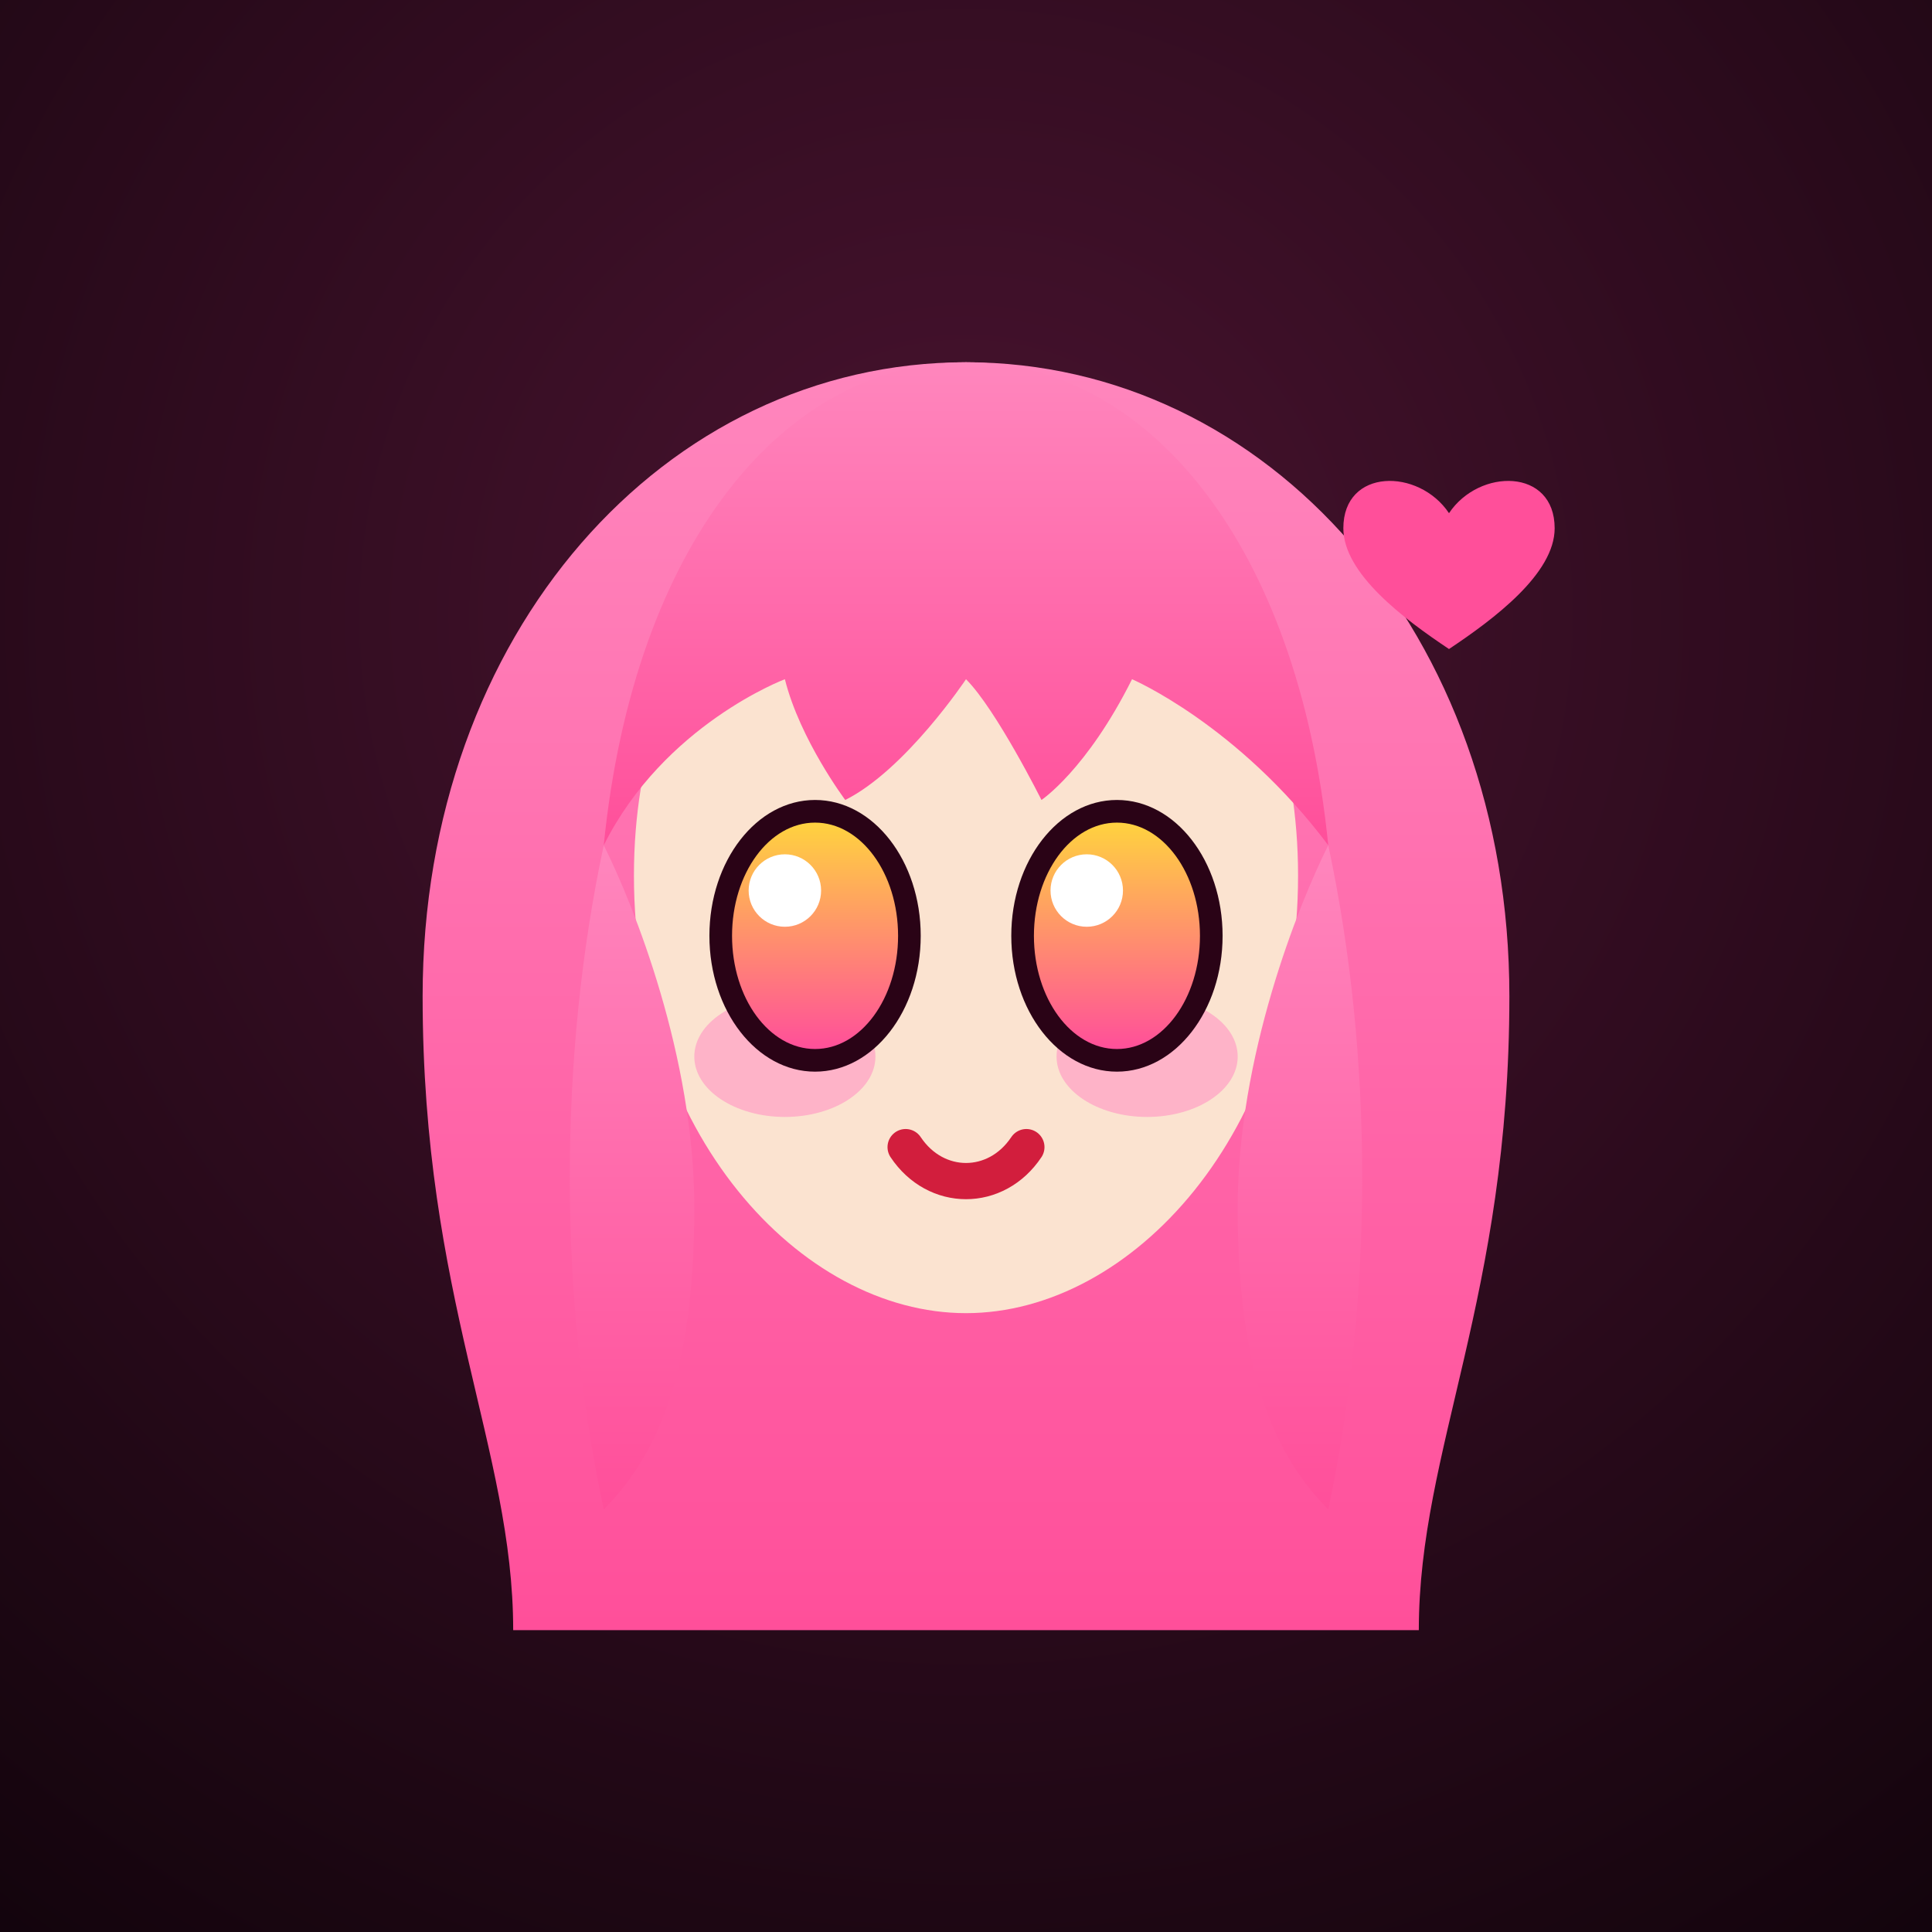
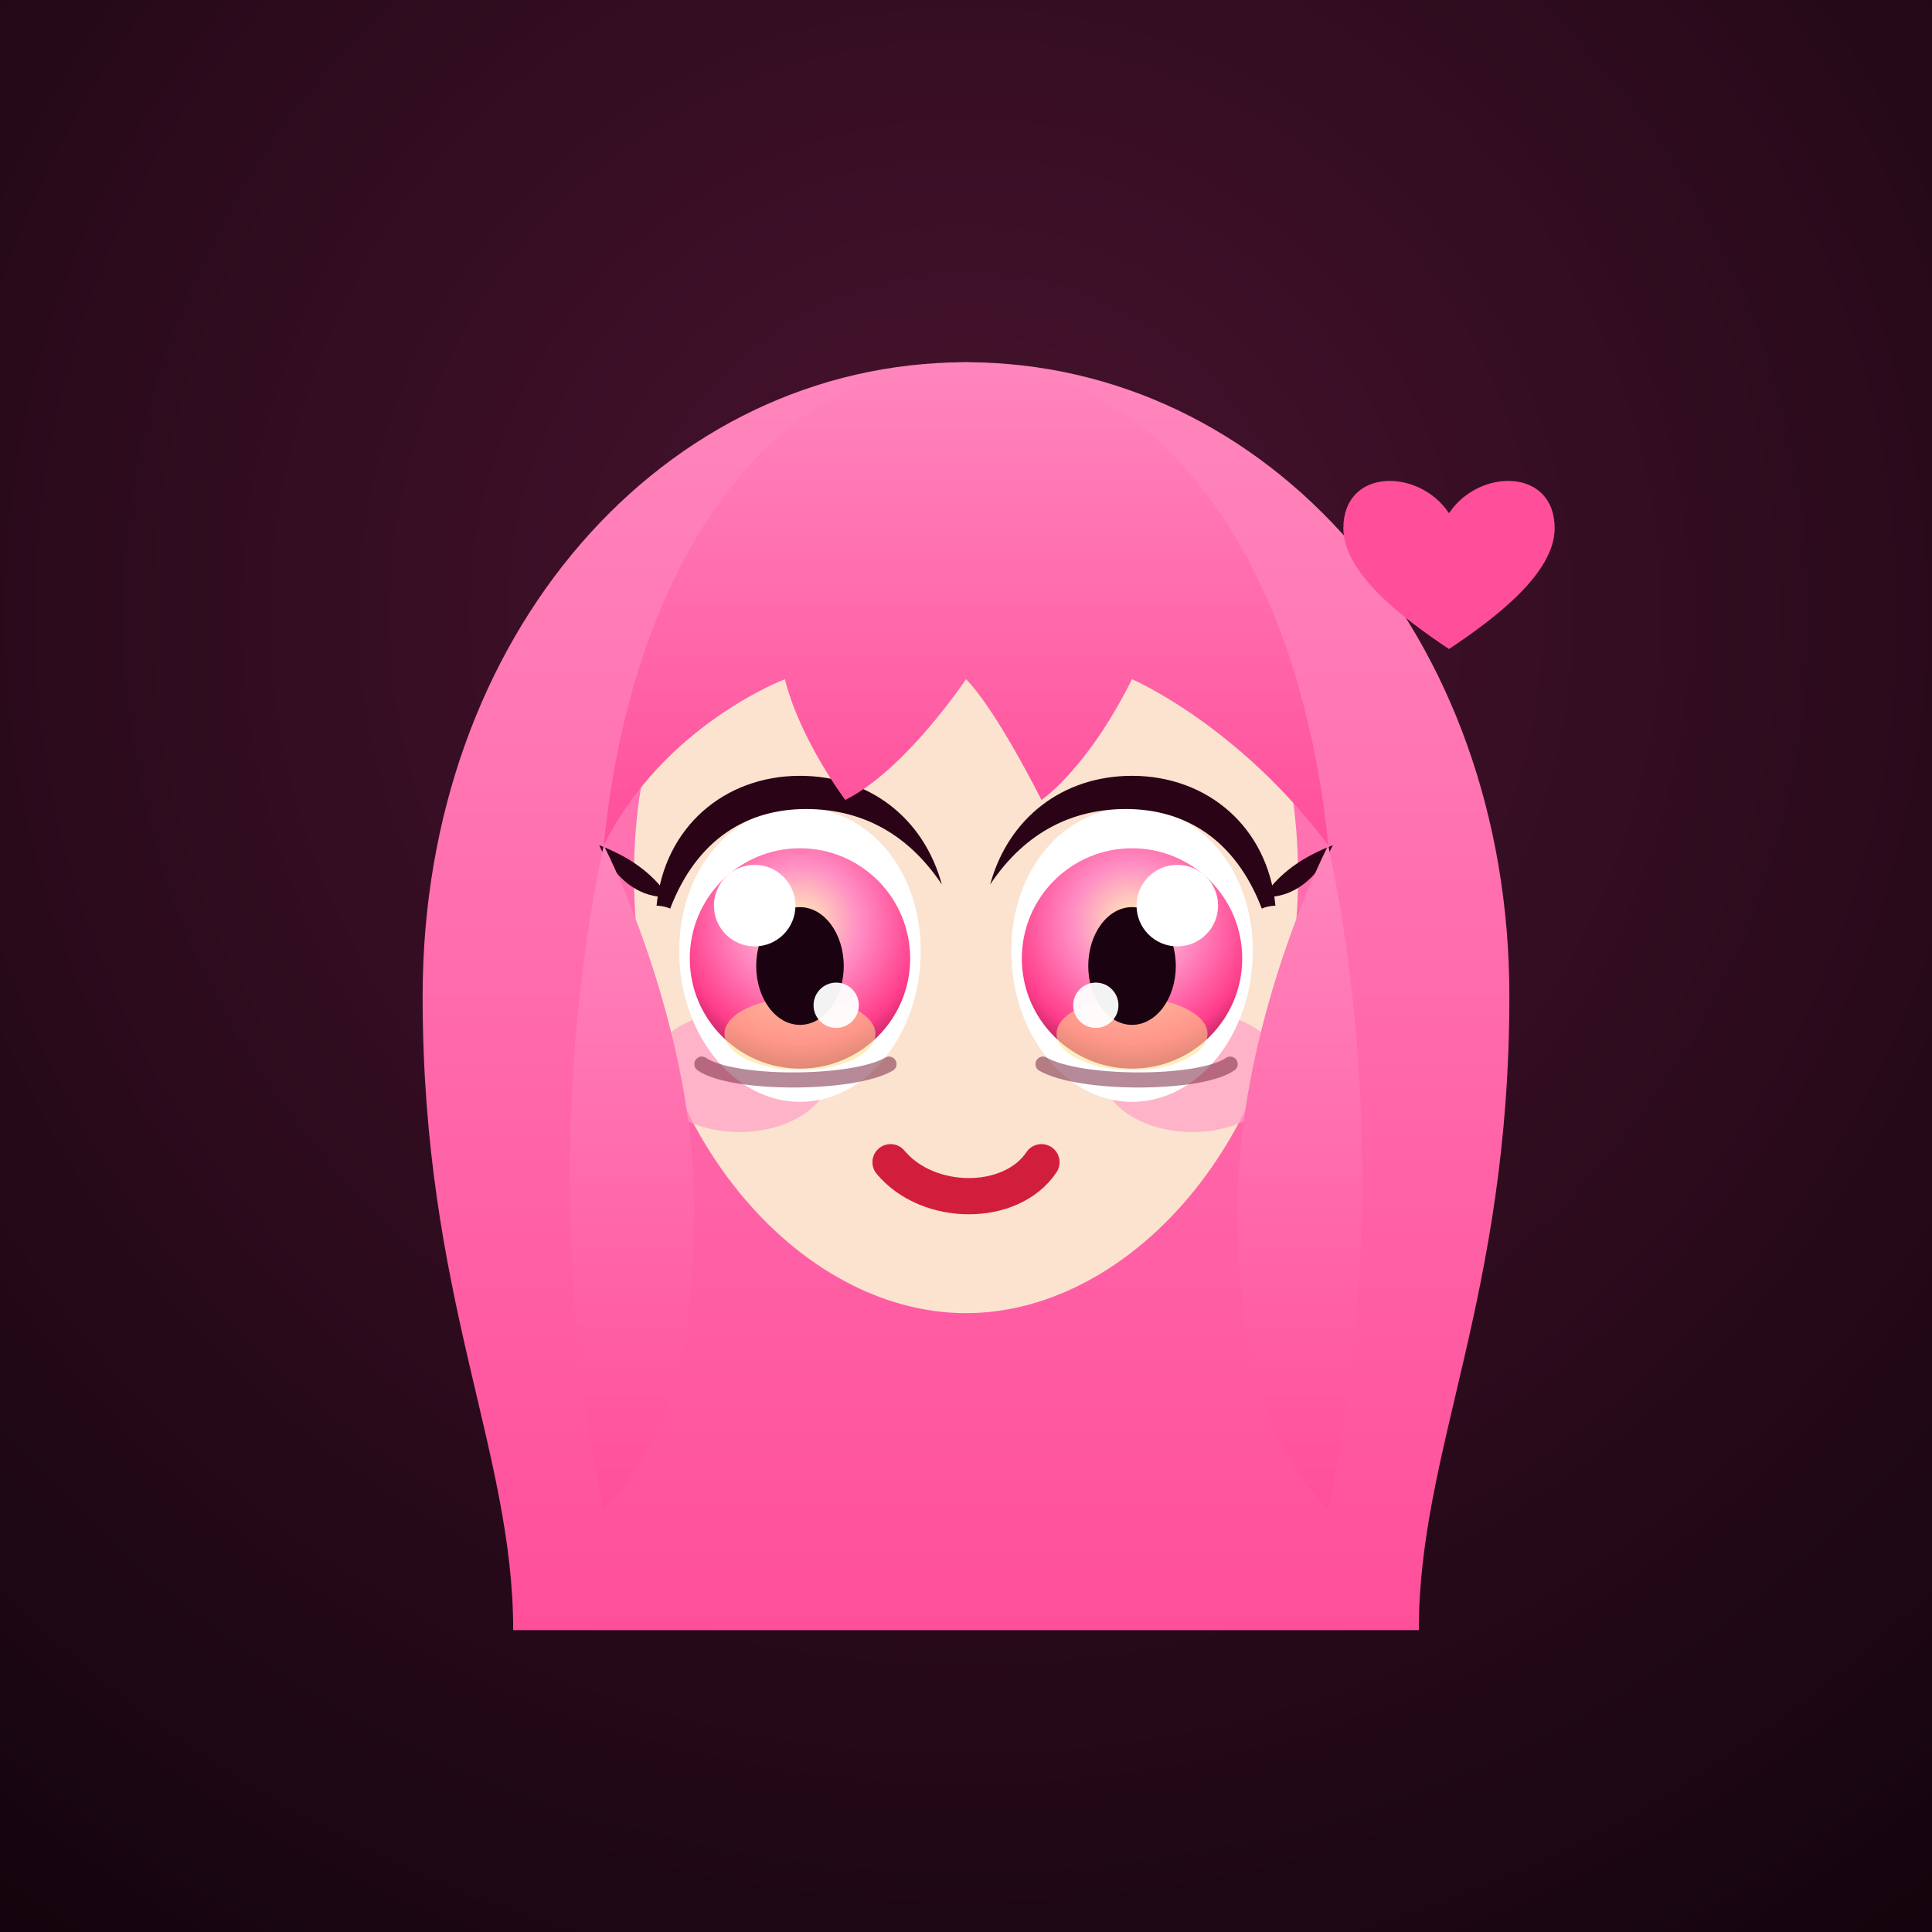
<svg xmlns="http://www.w3.org/2000/svg" viewBox="0 0 128 128" width="128" height="128">
  <defs>
    <radialGradient id="bg" cx="50%" cy="32%" r="85%">
      <stop offset="0" stop-color="#4a1330" />
      <stop offset="1" stop-color="#12040c" />
    </radialGradient>
    <linearGradient id="hair" x1="0" y1="0" x2="0" y2="1">
      <stop offset="0" stop-color="#ff86bd" />
      <stop offset="1" stop-color="#ff4f9a" />
    </linearGradient>
-     <linearGradient id="eye" x1="0" y1="0" x2="0" y2="1">
-       <stop offset="0" stop-color="#ffd23f" />
-       <stop offset="1" stop-color="#ff4f9a" />
-     </linearGradient>
+     <radialGradient id="iris" cx="50%" cy="34%" r="70%">
+       <stop offset="0" stop-color="#fff3b8" />
+       <stop offset="0.38" stop-color="#ff8fc4" />
+       <stop offset="0.78" stop-color="#ff3d8b" />
+       <stop offset="1" stop-color="#a3164f" />
+     </radialGradient>
  </defs>
  <rect width="128" height="128" fill="url(#bg)" />
  <path d="M28 66c0-24 16-42 36-42s36 18 36 42c0 20-6 30-6 42H34c0-12-6-22-6-42z" fill="url(#hair)" />
  <path d="M42 58c0-16 10-27 22-27s22 11 22 27c0 17-11 29-22 29S42 75 42 58z" fill="#fbe3d0" />
+   <ellipse cx="49" cy="71" rx="6" ry="4" fill="#ff9ec4" opacity="0.7" />
+   <ellipse cx="79" cy="71" rx="6" ry="4" fill="#ff9ec4" opacity="0.7" />
+   <g id="eyeL">
+     <path d="M45 63c0-5.5 3.6-9.5 8-9.5s8 4 8 9.5-3.6 10-8 10-8-4.5-8-10z" fill="#fff" />
+     <circle cx="53" cy="63.5" r="7.3" fill="url(#iris)" />
+     <ellipse cx="53" cy="68.5" rx="5" ry="2.4" fill="#ffe08a" opacity="0.55" />
+     <ellipse cx="53" cy="64" rx="2.9" ry="3.9" fill="#1a0210" />
+     <circle cx="50" cy="60" r="2.7" fill="#fff" />
+     <circle cx="55.4" cy="66.6" r="1.5" fill="#fff" opacity="0.95" />
+     <path d="M43.5 60c0.5-5.2 4.5-8.6 9.5-8.6 4.6 0 8.2 2.8 9.4 7.2-2.4-3.6-5.6-5-9-5-3.8 0-7.2 1.9-9 6.6-0.4-0.2-1-0.2-0.9-0.2z" fill="#2a0316" />
+     <path d="M43.6 59.4c-1.6-0.2-3-1.4-3.9-3.4 1.8 0.7 3.2 1.6 4.3 3z" fill="#2a0316" />
+     <path d="M46.5 70.5c2 1.4 10 1.4 12.4 0" fill="none" stroke="#7a2a44" stroke-width="1" stroke-linecap="round" opacity="0.55" />
+   </g>
+   <use href="#eyeL" transform="translate(128,0) scale(-1,1)" />
  <path d="M40 56c2-20 12-32 24-32s22 12 24 32c-6-8-13-11-13-11-3 6-6 8-6 8s-3-6-5-8c0 0-4 6-8 8 0 0-3-4-4-8 0 0-8 3-12 11z" fill="url(#hair)" />
  <path d="M40 56c-3 14-3 30 0 44 4-4 6-10 6-20s-4-20-6-24z" fill="url(#hair)" />
  <path d="M88 56c3 14 3 30 0 44-4-4-6-10-6-20s4-20 6-24z" fill="url(#hair)" />
-   <ellipse cx="52" cy="70" rx="6" ry="4" fill="#ff9ec4" opacity="0.7" />
-   <ellipse cx="76" cy="70" rx="6" ry="4" fill="#ff9ec4" opacity="0.7" />
-   <g>
-     <ellipse cx="54" cy="62" rx="7" ry="9" fill="#2a0316" />
-     <ellipse cx="54" cy="62" rx="5.5" ry="7.5" fill="url(#eye)" />
-     <circle cx="52" cy="59" r="2.4" fill="#fff" />
-     <ellipse cx="74" cy="62" rx="7" ry="9" fill="#2a0316" />
-     <ellipse cx="74" cy="62" rx="5.5" ry="7.5" fill="url(#eye)" />
-     <circle cx="72" cy="59" r="2.4" fill="#fff" />
-   </g>
-   <path d="M60 76c2 3 6 3 8 0" fill="none" stroke="#d21e3d" stroke-width="2.4" stroke-linecap="round" />
+   <path d="M59 77c2.5 3 8 3 10 0" fill="none" stroke="#d21e3d" stroke-width="2.4" stroke-linecap="round" />
  <path d="M96 34c2-3 7-3 7 1 0 3-4 6-7 8-3-2-7-5-7-8 0-4 5-4 7-1z" fill="#ff4f9a" />
</svg>
